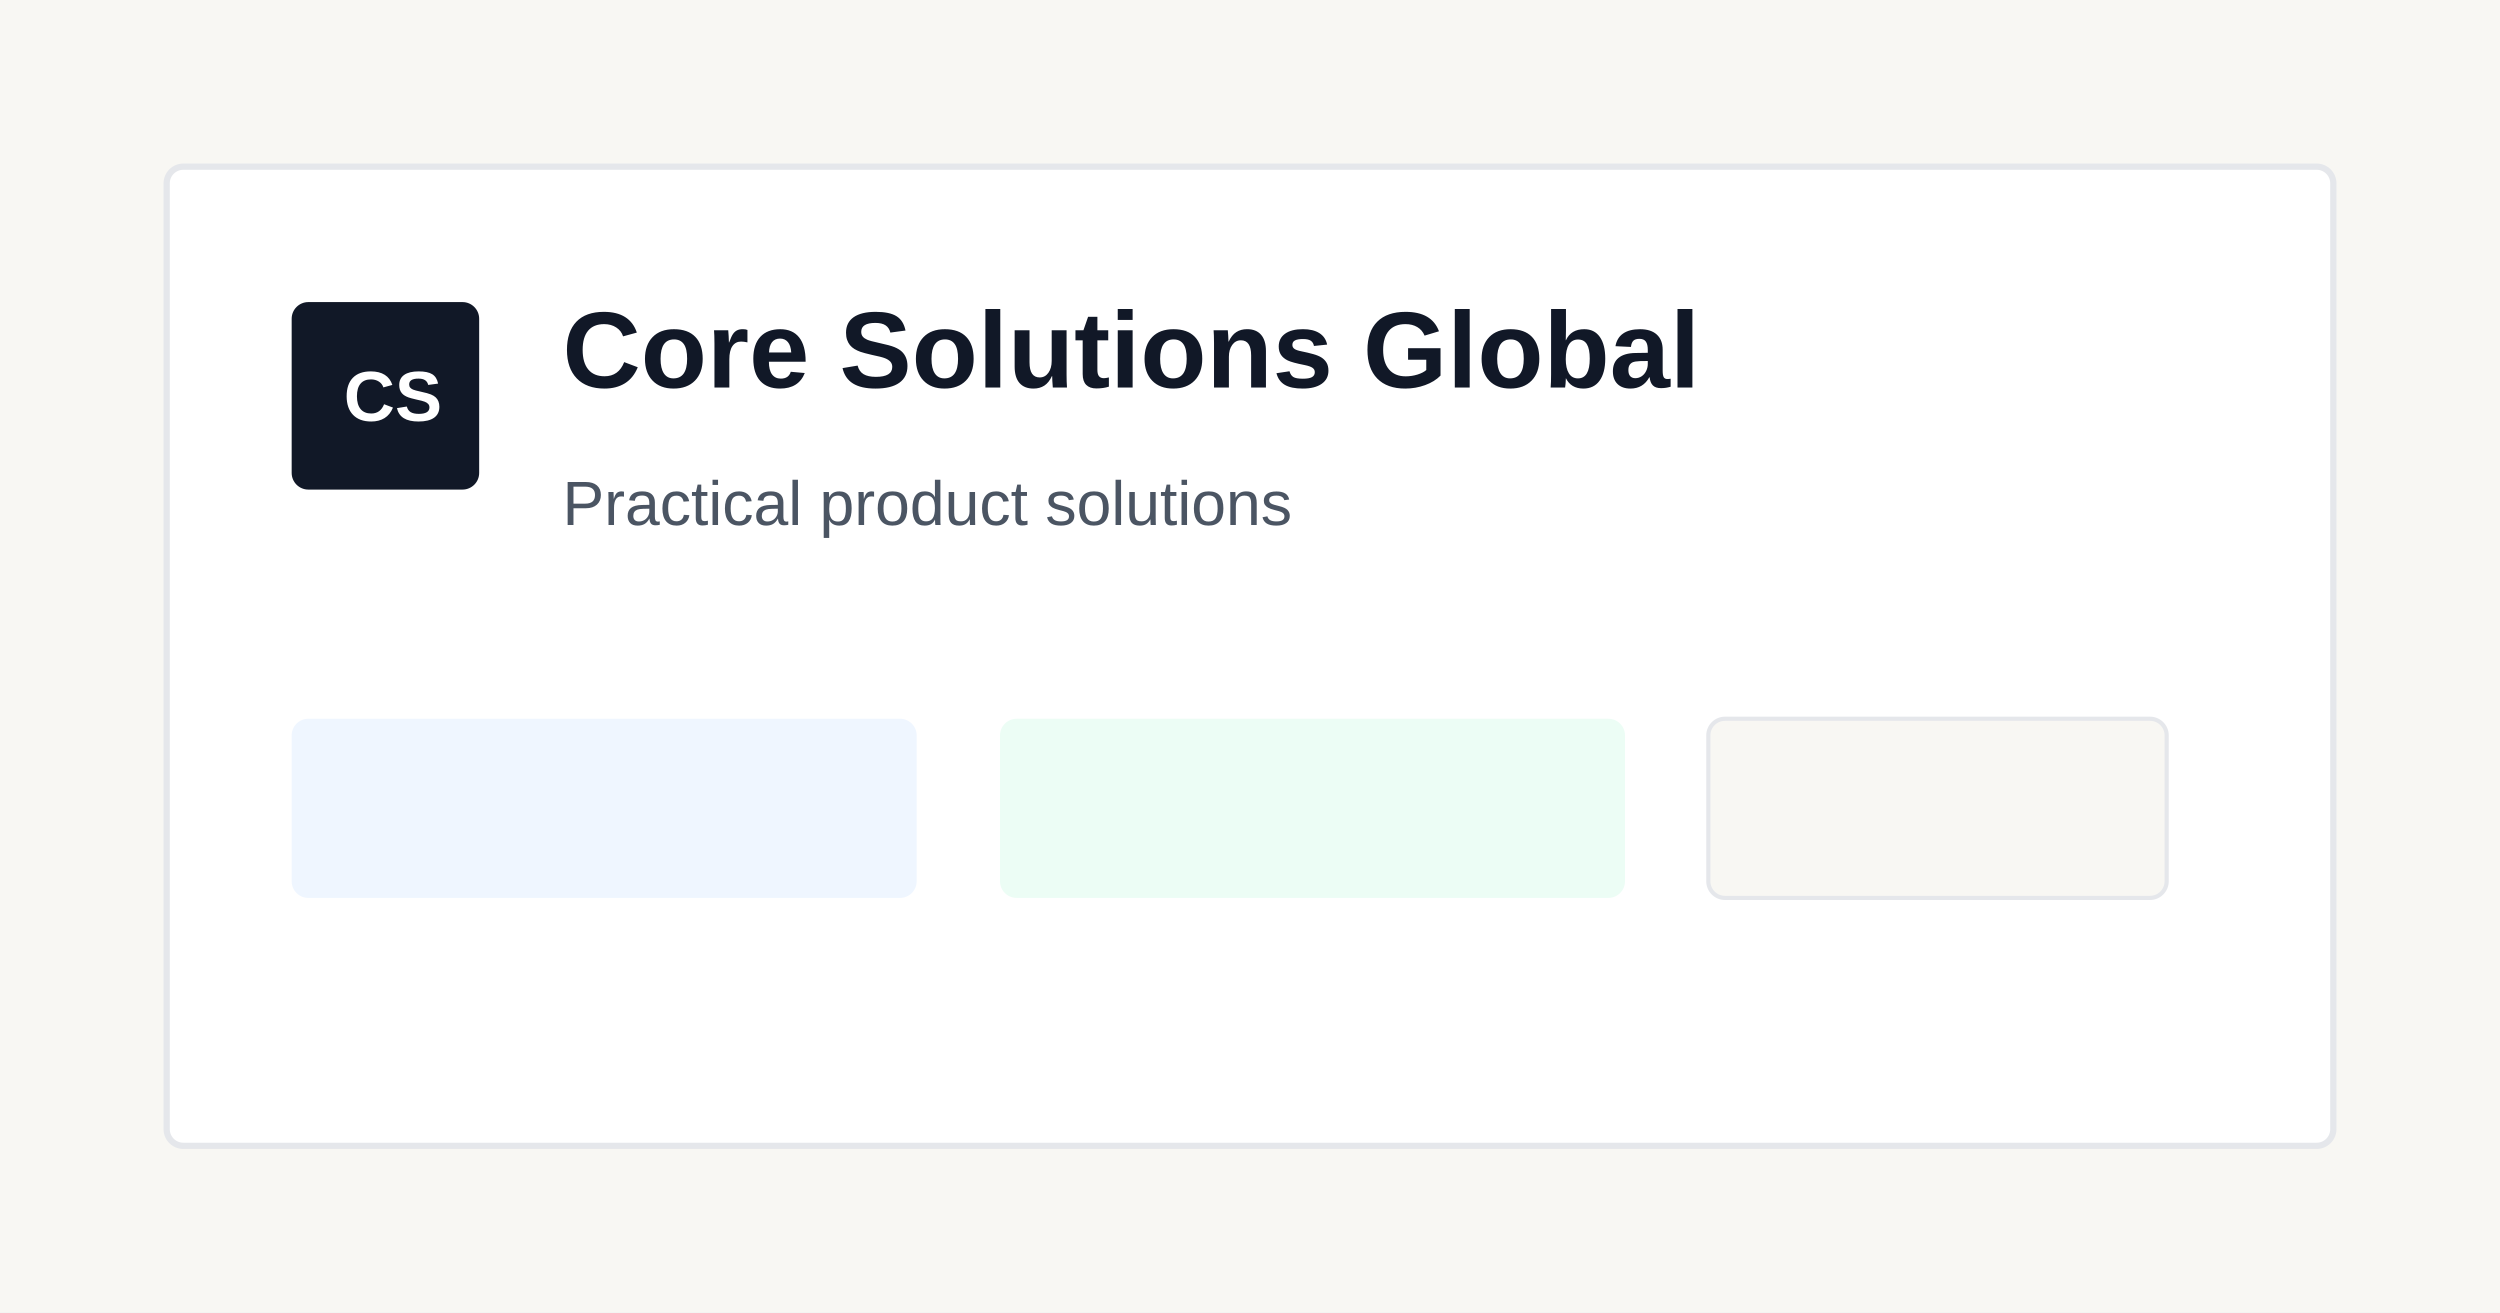
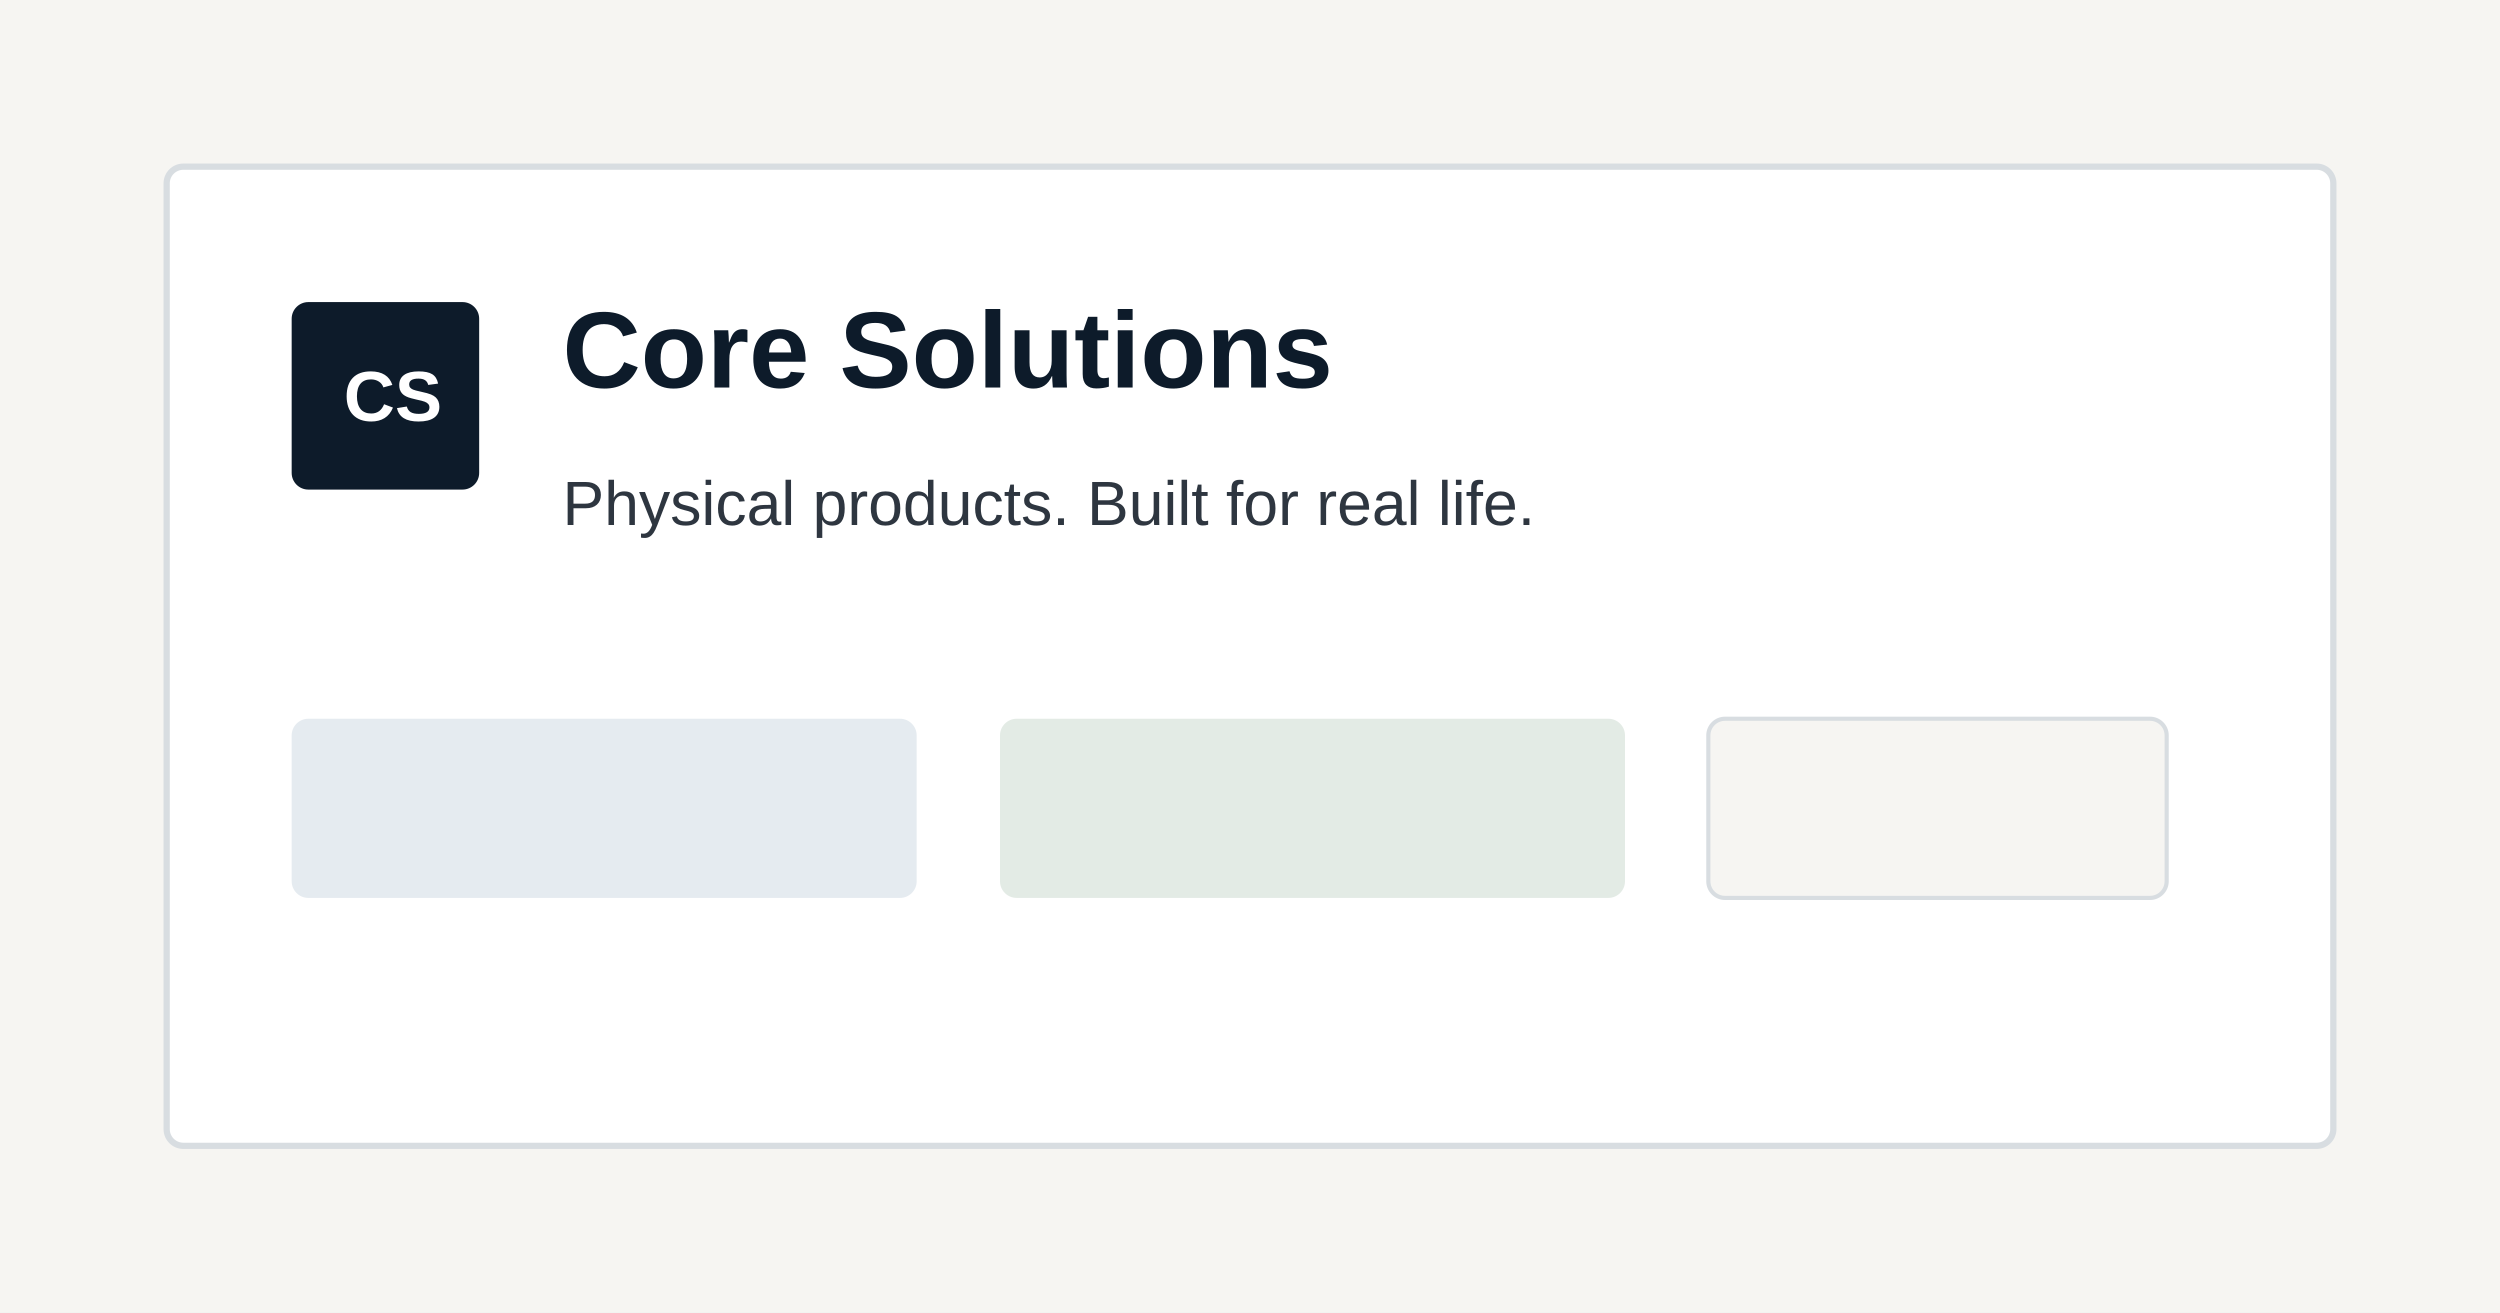
<svg xmlns="http://www.w3.org/2000/svg" width="1200" height="630" viewBox="0 0 1200 630" fill="none">
-   <rect width="1200" height="630" fill="#F8F7F3" />
-   <rect x="80" y="80" width="1040" height="470" rx="8" fill="#FFFFFF" stroke="#E5E7EB" stroke-width="3" />
-   <rect x="140" y="145" width="90" height="90" rx="8" fill="#111827" />
+   <rect width="1200" height="630" fill="#F6F5F2" />
+   <rect x="80" y="80" width="1040" height="470" rx="8" fill="#FFFFFF" stroke="#D8DDE1" stroke-width="3" />
+   <rect x="140" y="145" width="90" height="90" rx="8" fill="#0D1B2A" />
  <text x="165" y="202" fill="#FFFFFF" font-family="Arial, sans-serif" font-size="34" font-weight="700">CS</text>
-   <text x="270" y="186" fill="#111827" font-family="Arial, sans-serif" font-size="52" font-weight="700">Core Solutions Global</text>
-   <text x="270" y="252" fill="#4B5563" font-family="Arial, sans-serif" font-size="30">Practical product solutions</text>
-   <rect x="140" y="345" width="300" height="86" rx="8" fill="#EFF6FF" />
-   <rect x="480" y="345" width="300" height="86" rx="8" fill="#ECFDF5" />
-   <rect x="820" y="345" width="220" height="86" rx="8" fill="#F8F7F3" stroke="#E5E7EB" stroke-width="2" />
+   <text x="270" y="186" fill="#0D1B2A" font-family="Arial, sans-serif" font-size="52" font-weight="700">Core Solutions</text>
+   <text x="270" y="252" fill="#2E3640" font-family="Arial, sans-serif" font-size="30">Physical products. Built for real life.</text>
+   <rect x="140" y="345" width="300" height="86" rx="8" fill="#E5EBF0" />
+   <rect x="480" y="345" width="300" height="86" rx="8" fill="#E3EBE5" />
+   <rect x="820" y="345" width="220" height="86" rx="8" fill="#F6F5F2" stroke="#D8DDE1" stroke-width="2" />
</svg>
